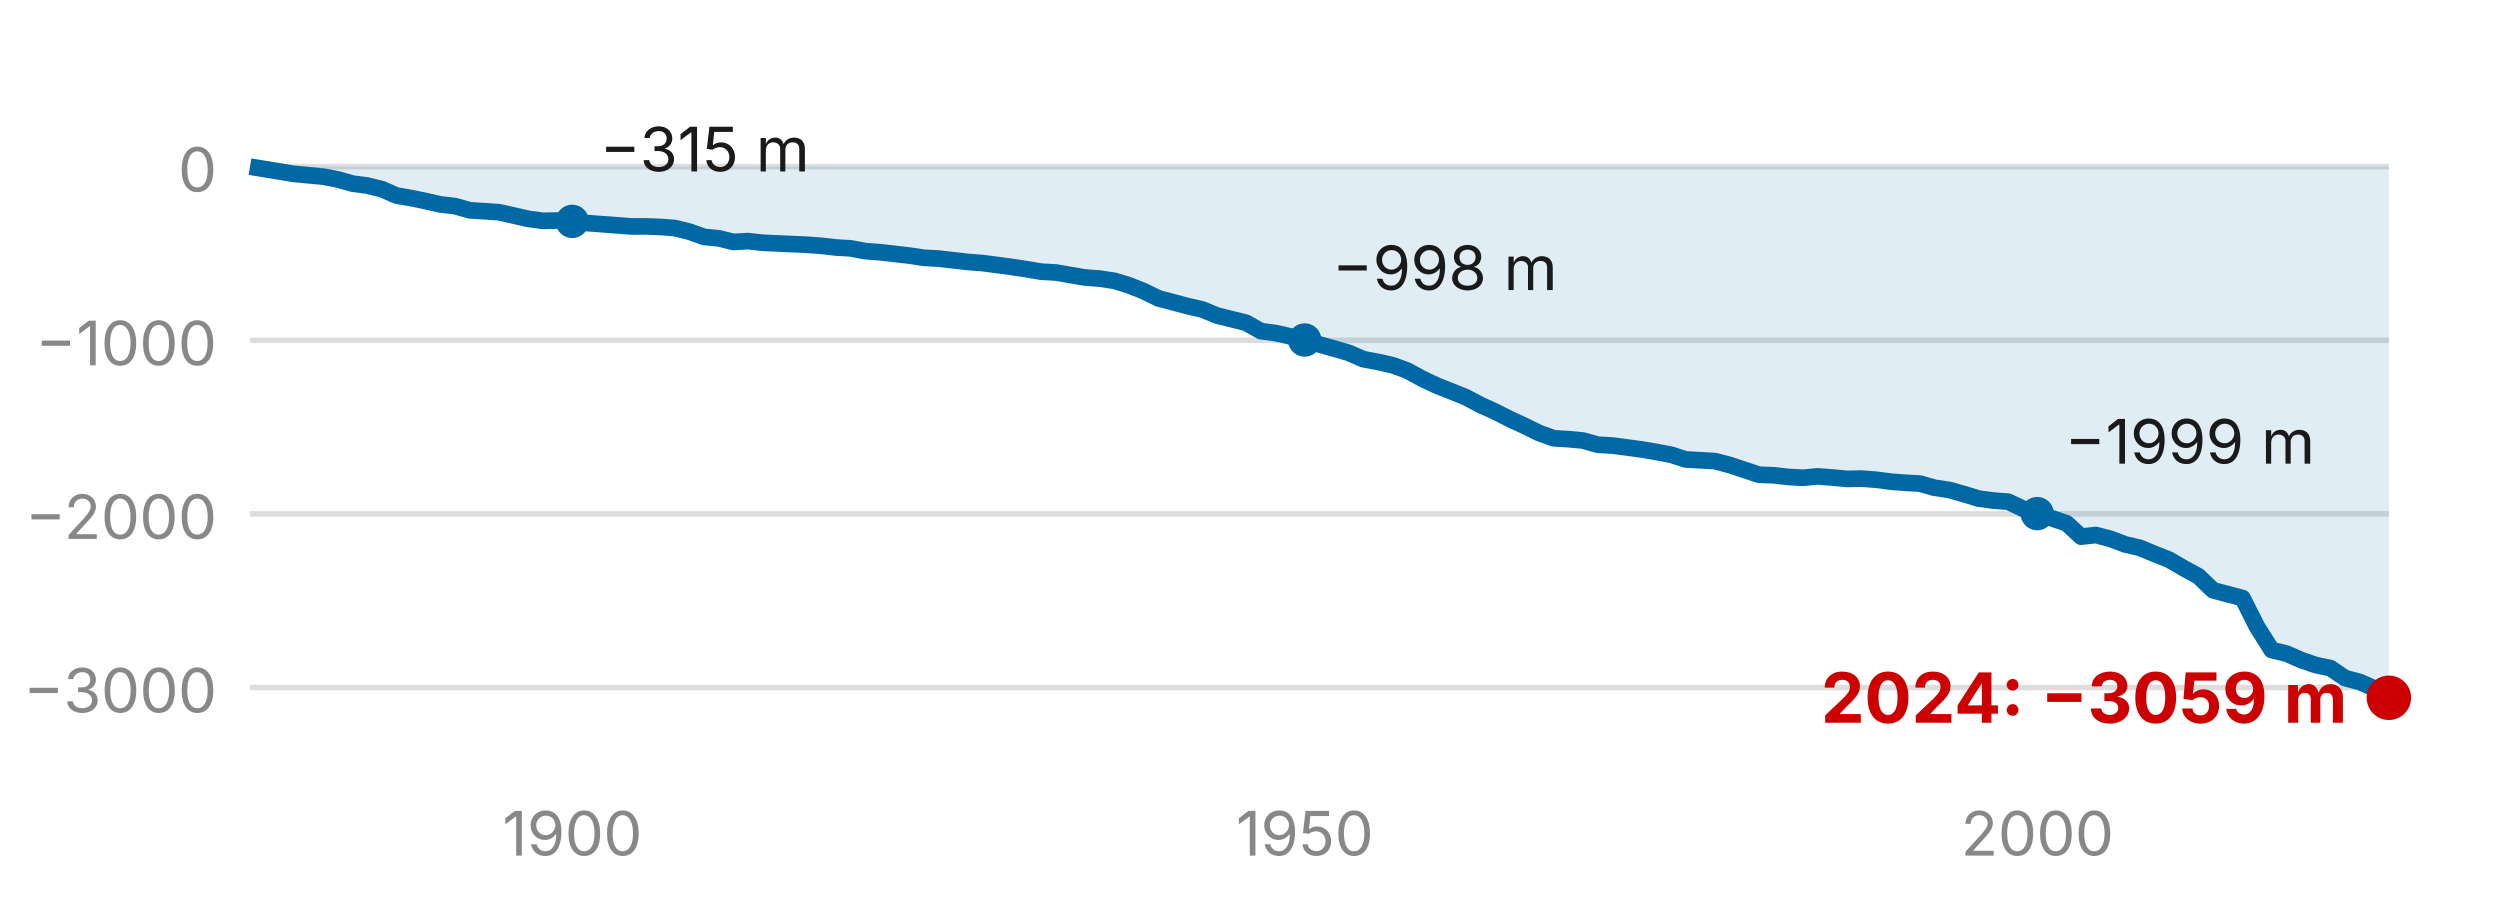
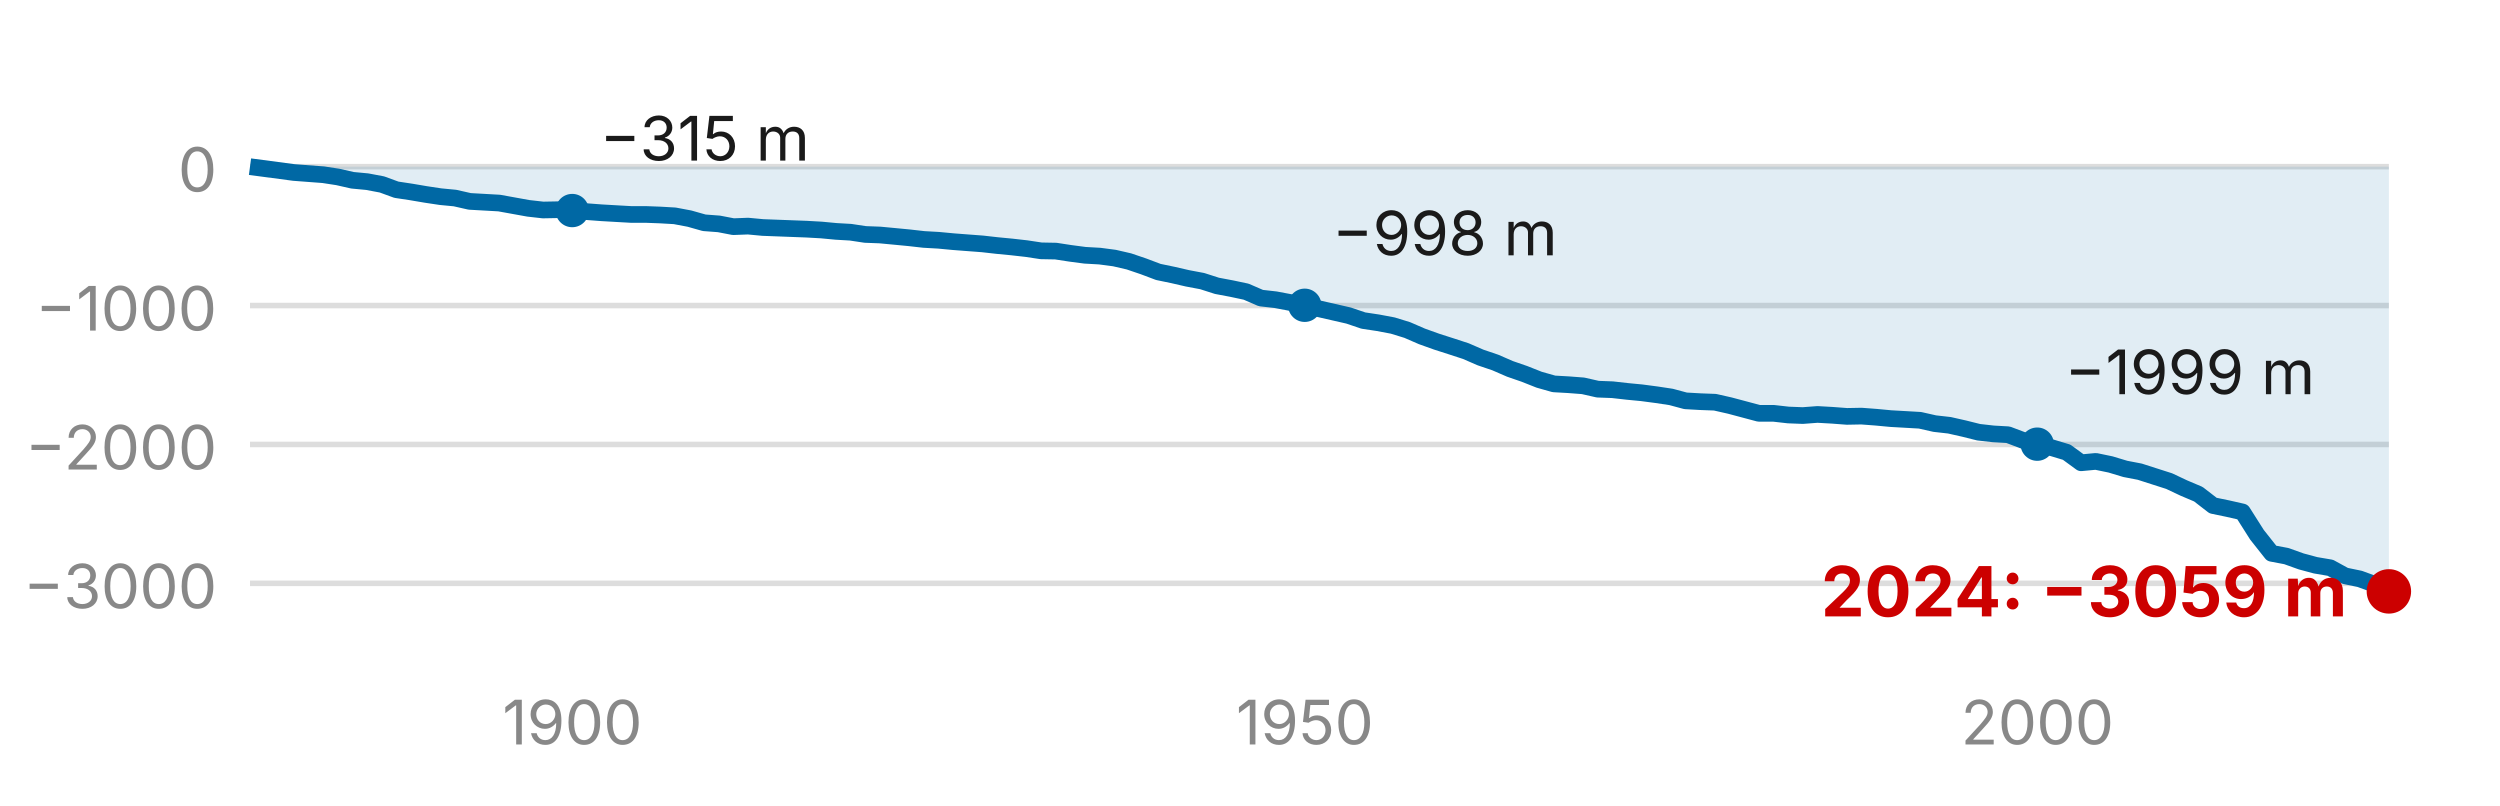
- <svg xmlns="http://www.w3.org/2000/svg" viewBox="0 0 90 33" width="90mm" height="33mm">
+ <svg xmlns="http://www.w3.org/2000/svg" viewBox="0 0 90 29" width="90mm" height="29mm">
  <line x1="9" x2="86" y1="6.00" y2="6.00" stroke="#ddd" stroke-width="0.2" />
  <text x="7.80" y="6.90" font-size="2.2" text-anchor="end" fill="#888" font-weight="400" style="font-family:Inter,Arial,sans-serif">0</text>
-   <line x1="9" x2="86" y1="12.25" y2="12.25" stroke="#ddd" stroke-width="0.2" />
-   <text x="7.80" y="13.15" font-size="2.2" text-anchor="end" fill="#888" font-weight="400" style="font-family:Inter,Arial,sans-serif">−1000</text>
-   <line x1="9" x2="86" y1="18.50" y2="18.50" stroke="#ddd" stroke-width="0.2" />
-   <text x="7.80" y="19.40" font-size="2.2" text-anchor="end" fill="#888" font-weight="400" style="font-family:Inter,Arial,sans-serif">−2000</text>
-   <line x1="9" x2="86" y1="24.75" y2="24.75" stroke="#ddd" stroke-width="0.2" />
-   <text x="7.80" y="25.65" font-size="2.2" text-anchor="end" fill="#888" font-weight="400" style="font-family:Inter,Arial,sans-serif">−3000</text>
-   <text x="20.60" y="30.80" font-size="2.2" text-anchor="middle" fill="#888" font-weight="400" style="font-family:Inter,Arial,sans-serif">1900</text>
-   <text x="46.97" y="30.80" font-size="2.2" text-anchor="middle" fill="#888" font-weight="400" style="font-family:Inter,Arial,sans-serif">1950</text>
-   <text x="73.34" y="30.80" font-size="2.2" text-anchor="middle" fill="#888" font-weight="400" style="font-family:Inter,Arial,sans-serif">2000</text>
-   <path d="M9.00,6.00L10.58,6.26L11.64,6.36L12.16,6.46L12.69,6.61L13.22,6.68L13.75,6.81L14.27,7.04L14.80,7.13L15.33,7.24L15.86,7.36L16.38,7.42L16.91,7.57L17.97,7.64L19.02,7.88L19.55,7.95L20.08,7.94L20.60,7.97L21.13,8.03L21.66,8.07L22.18,8.11L22.71,8.15L23.24,8.15L23.77,8.17L24.29,8.21L24.82,8.34L25.35,8.53L25.88,8.58L26.40,8.71L26.93,8.68L27.46,8.74L29.04,8.81L29.57,8.85L30.10,8.91L30.62,8.94L31.15,9.04L31.68,9.08L32.21,9.14L32.73,9.20L33.26,9.28L33.79,9.31L34.32,9.37L34.84,9.43L35.37,9.47L35.90,9.54L36.42,9.61L36.95,9.69L37.48,9.78L38.01,9.81L38.53,9.90L39.06,9.99L39.59,10.03L40.12,10.11L40.64,10.27L41.17,10.48L41.70,10.74L42.23,10.88L42.75,11.02L43.28,11.14L43.81,11.36L44.34,11.49L44.86,11.62L45.39,11.92L45.92,11.99L46.45,12.11L46.97,12.24L47.50,12.40L48.55,12.70L49.08,12.93L49.61,13.03L50.14,13.15L50.66,13.34L51.19,13.63L51.72,13.88L52.25,14.09L52.77,14.30L53.30,14.58L53.83,14.82L54.36,15.09L54.88,15.33L55.41,15.59L55.94,15.78L56.47,15.81L56.99,15.86L57.52,16.01L58.05,16.04L58.58,16.11L59.10,16.18L59.63,16.27L60.16,16.37L60.68,16.54L61.21,16.57L61.74,16.60L62.27,16.74L63.32,17.09L63.85,17.11L64.38,17.17L64.90,17.20L65.43,17.15L65.96,17.19L66.49,17.24L67.01,17.23L67.54,17.27L68.07,17.34L68.60,17.38L69.12,17.41L69.65,17.56L70.18,17.64L70.71,17.79L71.23,17.95L71.76,18.02L72.29,18.06L72.82,18.31L73.34,18.49L73.87,18.66L74.40,18.84L74.92,19.32L75.45,19.26L75.98,19.40L76.51,19.60L77.03,19.72L77.56,19.94L78.09,20.15L78.62,20.46L79.14,20.74L79.67,21.25L80.20,21.39L80.73,21.53L81.25,22.56L81.78,23.40L82.31,23.53L82.84,23.76L83.36,23.94L83.89,24.05L84.42,24.41L84.95,24.55L85.47,24.78L86.00,25.12L86.00,6.00L9.00,6.00Z" fill="#0068A4" opacity="0.12" />
-   <path d="M9.00,6.00L10.58,6.26L11.64,6.36L12.16,6.46L12.69,6.61L13.22,6.68L13.75,6.81L14.27,7.04L14.80,7.13L15.33,7.24L15.86,7.36L16.38,7.42L16.91,7.57L17.97,7.64L19.02,7.88L19.55,7.95L20.08,7.94L20.60,7.97L21.13,8.03L21.66,8.07L22.18,8.11L22.71,8.15L23.24,8.15L23.77,8.17L24.29,8.21L24.82,8.34L25.35,8.53L25.88,8.58L26.40,8.71L26.93,8.68L27.46,8.74L29.04,8.81L29.57,8.85L30.10,8.91L30.62,8.94L31.15,9.04L31.68,9.08L32.21,9.14L32.73,9.20L33.26,9.28L33.79,9.31L34.32,9.37L34.84,9.43L35.37,9.47L35.90,9.54L36.42,9.61L36.95,9.69L37.48,9.78L38.01,9.81L38.53,9.90L39.06,9.99L39.59,10.03L40.12,10.11L40.64,10.27L41.17,10.48L41.70,10.74L42.23,10.88L42.75,11.02L43.28,11.14L43.81,11.36L44.34,11.49L44.86,11.62L45.39,11.92L45.92,11.99L46.45,12.11L46.97,12.24L47.50,12.40L48.55,12.70L49.08,12.93L49.61,13.03L50.14,13.15L50.66,13.34L51.19,13.63L51.72,13.88L52.25,14.09L52.77,14.30L53.30,14.58L53.83,14.82L54.36,15.09L54.88,15.33L55.41,15.59L55.94,15.78L56.47,15.81L56.99,15.86L57.52,16.01L58.05,16.04L58.58,16.11L59.10,16.18L59.63,16.27L60.16,16.37L60.68,16.54L61.21,16.57L61.74,16.60L62.27,16.74L63.32,17.09L63.85,17.11L64.38,17.17L64.90,17.20L65.43,17.15L65.96,17.19L66.49,17.24L67.01,17.23L67.54,17.27L68.07,17.34L68.60,17.38L69.12,17.41L69.65,17.56L70.18,17.64L70.71,17.79L71.23,17.95L71.76,18.02L72.29,18.06L72.82,18.31L73.34,18.49L73.87,18.66L74.40,18.84L74.92,19.32L75.45,19.26L75.98,19.40L76.51,19.60L77.03,19.72L77.56,19.94L78.09,20.15L78.62,20.46L79.14,20.74L79.67,21.25L80.20,21.39L80.73,21.53L81.25,22.56L81.78,23.40L82.31,23.53L82.84,23.76L83.36,23.94L83.89,24.05L84.42,24.41L84.95,24.55L85.47,24.78L86.00,25.12" fill="none" stroke="#0068A4" stroke-width="0.6" stroke-linejoin="round" />
-   <circle cx="20.60" cy="7.97" r="0.6" fill="#0068A4" />
-   <text x="21.60" y="6.17" font-size="2.2" text-anchor="start" fill="#1a1a1a" font-weight="400" style="font-family:Inter,Arial,sans-serif">−315 m</text>
-   <circle cx="46.97" cy="12.24" r="0.6" fill="#0068A4" />
-   <text x="47.97" y="10.44" font-size="2.2" text-anchor="start" fill="#1a1a1a" font-weight="400" style="font-family:Inter,Arial,sans-serif">−998 m</text>
-   <circle cx="73.34" cy="18.49" r="0.6" fill="#0068A4" />
-   <text x="74.34" y="16.69" font-size="2.2" text-anchor="start" fill="#1a1a1a" font-weight="400" style="font-family:Inter,Arial,sans-serif">−1999 m</text>
-   <circle cx="86.00" cy="25.12" r="0.8" fill="#CC0000" />
-   <text x="84.50" y="26.02" font-size="2.5" text-anchor="end" fill="#CC0000" font-weight="700" style="font-family:Inter,Arial,sans-serif">2024: −3059 m</text>
+   <line x1="9" x2="86" y1="11.00" y2="11.00" stroke="#ddd" stroke-width="0.2" />
+   <text x="7.80" y="11.90" font-size="2.2" text-anchor="end" fill="#888" font-weight="400" style="font-family:Inter,Arial,sans-serif">−1000</text>
+   <line x1="9" x2="86" y1="16.00" y2="16.00" stroke="#ddd" stroke-width="0.2" />
+   <text x="7.80" y="16.90" font-size="2.2" text-anchor="end" fill="#888" font-weight="400" style="font-family:Inter,Arial,sans-serif">−2000</text>
+   <line x1="9" x2="86" y1="21.00" y2="21.00" stroke="#ddd" stroke-width="0.2" />
+   <text x="7.80" y="21.90" font-size="2.2" text-anchor="end" fill="#888" font-weight="400" style="font-family:Inter,Arial,sans-serif">−3000</text>
+   <text x="20.60" y="26.80" font-size="2.2" text-anchor="middle" fill="#888" font-weight="400" style="font-family:Inter,Arial,sans-serif">1900</text>
+   <text x="46.97" y="26.80" font-size="2.2" text-anchor="middle" fill="#888" font-weight="400" style="font-family:Inter,Arial,sans-serif">1950</text>
+   <text x="73.34" y="26.80" font-size="2.2" text-anchor="middle" fill="#888" font-weight="400" style="font-family:Inter,Arial,sans-serif">2000</text>
+   <path d="M9.00,6.00L10.58,6.21L11.64,6.29L12.16,6.37L12.69,6.49L13.22,6.54L13.75,6.64L14.27,6.83L14.80,6.91L15.33,7.00L15.86,7.08L16.38,7.13L16.91,7.25L17.97,7.31L19.02,7.50L19.55,7.56L20.08,7.55L20.60,7.58L21.13,7.62L21.66,7.66L22.18,7.69L22.71,7.72L23.24,7.72L23.77,7.74L24.29,7.77L24.82,7.87L25.35,8.02L25.88,8.06L26.40,8.16L26.93,8.14L27.46,8.19L29.04,8.25L29.57,8.28L30.10,8.33L30.62,8.36L31.15,8.44L31.68,8.46L32.21,8.51L32.73,8.56L33.26,8.62L33.79,8.65L34.32,8.70L34.84,8.74L35.37,8.78L35.90,8.84L36.42,8.89L36.95,8.95L37.48,9.03L38.01,9.04L38.53,9.12L39.06,9.19L39.59,9.22L40.12,9.29L40.64,9.41L41.17,9.59L41.70,9.79L42.23,9.90L42.75,10.02L43.28,10.12L43.81,10.29L44.34,10.39L44.86,10.50L45.39,10.73L45.92,10.79L46.45,10.89L46.97,10.99L47.50,11.12L48.55,11.36L49.08,11.54L49.61,11.62L50.14,11.72L50.66,11.88L51.19,12.11L51.72,12.30L52.25,12.47L52.77,12.64L53.30,12.87L53.83,13.05L54.36,13.28L54.88,13.46L55.41,13.67L55.94,13.82L56.47,13.85L56.99,13.89L57.52,14.01L58.05,14.03L58.58,14.09L59.10,14.14L59.63,14.21L60.16,14.29L60.68,14.43L61.21,14.46L61.74,14.48L62.27,14.60L63.32,14.88L63.85,14.88L64.38,14.94L64.90,14.96L65.43,14.92L65.96,14.95L66.49,14.99L67.01,14.98L67.54,15.02L68.07,15.07L68.60,15.10L69.12,15.13L69.65,15.25L70.18,15.31L70.71,15.43L71.23,15.56L71.76,15.62L72.29,15.65L72.82,15.85L73.34,15.99L73.87,16.12L74.40,16.28L74.92,16.66L75.45,16.61L75.98,16.72L76.51,16.88L77.03,16.98L77.56,17.15L78.09,17.32L78.62,17.57L79.14,17.79L79.67,18.20L80.20,18.31L80.73,18.43L81.25,19.25L81.78,19.92L82.31,20.02L82.84,20.21L83.36,20.35L83.89,20.44L84.42,20.73L84.95,20.84L85.47,21.03L86.00,21.29L86.00,6.00L9.00,6.00Z" fill="#0068A4" opacity="0.12" />
+   <path d="M9.00,6.00L10.58,6.21L11.64,6.29L12.16,6.37L12.69,6.49L13.22,6.54L13.75,6.64L14.27,6.83L14.80,6.91L15.33,7.00L15.86,7.08L16.38,7.13L16.91,7.25L17.97,7.31L19.02,7.50L19.55,7.56L20.08,7.55L20.60,7.58L21.13,7.62L21.66,7.66L22.18,7.69L22.71,7.72L23.24,7.72L23.77,7.74L24.29,7.77L24.82,7.87L25.35,8.02L25.88,8.06L26.40,8.16L26.93,8.14L27.46,8.19L29.04,8.25L29.57,8.28L30.10,8.33L30.62,8.36L31.15,8.44L31.68,8.46L32.21,8.51L32.73,8.56L33.26,8.62L33.79,8.65L34.32,8.70L34.84,8.74L35.37,8.78L35.90,8.84L36.42,8.89L36.95,8.95L37.48,9.03L38.01,9.04L38.53,9.12L39.06,9.19L39.59,9.22L40.12,9.29L40.64,9.41L41.17,9.59L41.70,9.79L42.23,9.90L42.75,10.02L43.28,10.12L43.81,10.29L44.34,10.39L44.86,10.50L45.39,10.73L45.92,10.79L46.45,10.89L46.97,10.99L47.50,11.12L48.55,11.36L49.08,11.54L49.61,11.62L50.14,11.72L50.66,11.88L51.19,12.11L51.72,12.30L52.25,12.47L52.77,12.64L53.30,12.87L53.83,13.05L54.36,13.28L54.88,13.46L55.41,13.67L55.94,13.82L56.47,13.85L56.99,13.89L57.52,14.01L58.05,14.03L58.58,14.09L59.10,14.14L59.63,14.21L60.16,14.29L60.68,14.43L61.21,14.46L61.74,14.48L62.27,14.60L63.32,14.88L63.85,14.88L64.38,14.94L64.90,14.96L65.43,14.92L65.96,14.95L66.49,14.99L67.01,14.98L67.54,15.02L68.07,15.07L68.60,15.10L69.12,15.13L69.65,15.25L70.18,15.31L70.71,15.43L71.23,15.56L71.76,15.62L72.29,15.65L72.82,15.85L73.34,15.99L73.87,16.12L74.40,16.28L74.92,16.66L75.45,16.61L75.98,16.72L76.51,16.88L77.03,16.98L77.56,17.15L78.09,17.32L78.62,17.57L79.14,17.79L79.67,18.20L80.20,18.31L80.73,18.43L81.25,19.25L81.78,19.92L82.31,20.02L82.84,20.21L83.36,20.35L83.89,20.44L84.42,20.73L84.95,20.84L85.47,21.03L86.00,21.29" fill="none" stroke="#0068A4" stroke-width="0.6" stroke-linejoin="round" />
+   <circle cx="20.60" cy="7.58" r="0.6" fill="#0068A4" />
+   <text x="21.60" y="5.78" font-size="2.2" text-anchor="start" fill="#1a1a1a" font-weight="400" style="font-family:Inter,Arial,sans-serif">−315 m</text>
+   <circle cx="46.97" cy="10.99" r="0.6" fill="#0068A4" />
+   <text x="47.97" y="9.19" font-size="2.2" text-anchor="start" fill="#1a1a1a" font-weight="400" style="font-family:Inter,Arial,sans-serif">−998 m</text>
+   <circle cx="73.34" cy="15.99" r="0.6" fill="#0068A4" />
+   <text x="74.34" y="14.19" font-size="2.2" text-anchor="start" fill="#1a1a1a" font-weight="400" style="font-family:Inter,Arial,sans-serif">−1999 m</text>
+   <circle cx="86.00" cy="21.29" r="0.8" fill="#CC0000" />
+   <text x="84.50" y="22.19" font-size="2.5" text-anchor="end" fill="#CC0000" font-weight="700" style="font-family:Inter,Arial,sans-serif">2024: −3059 m</text>
</svg>
